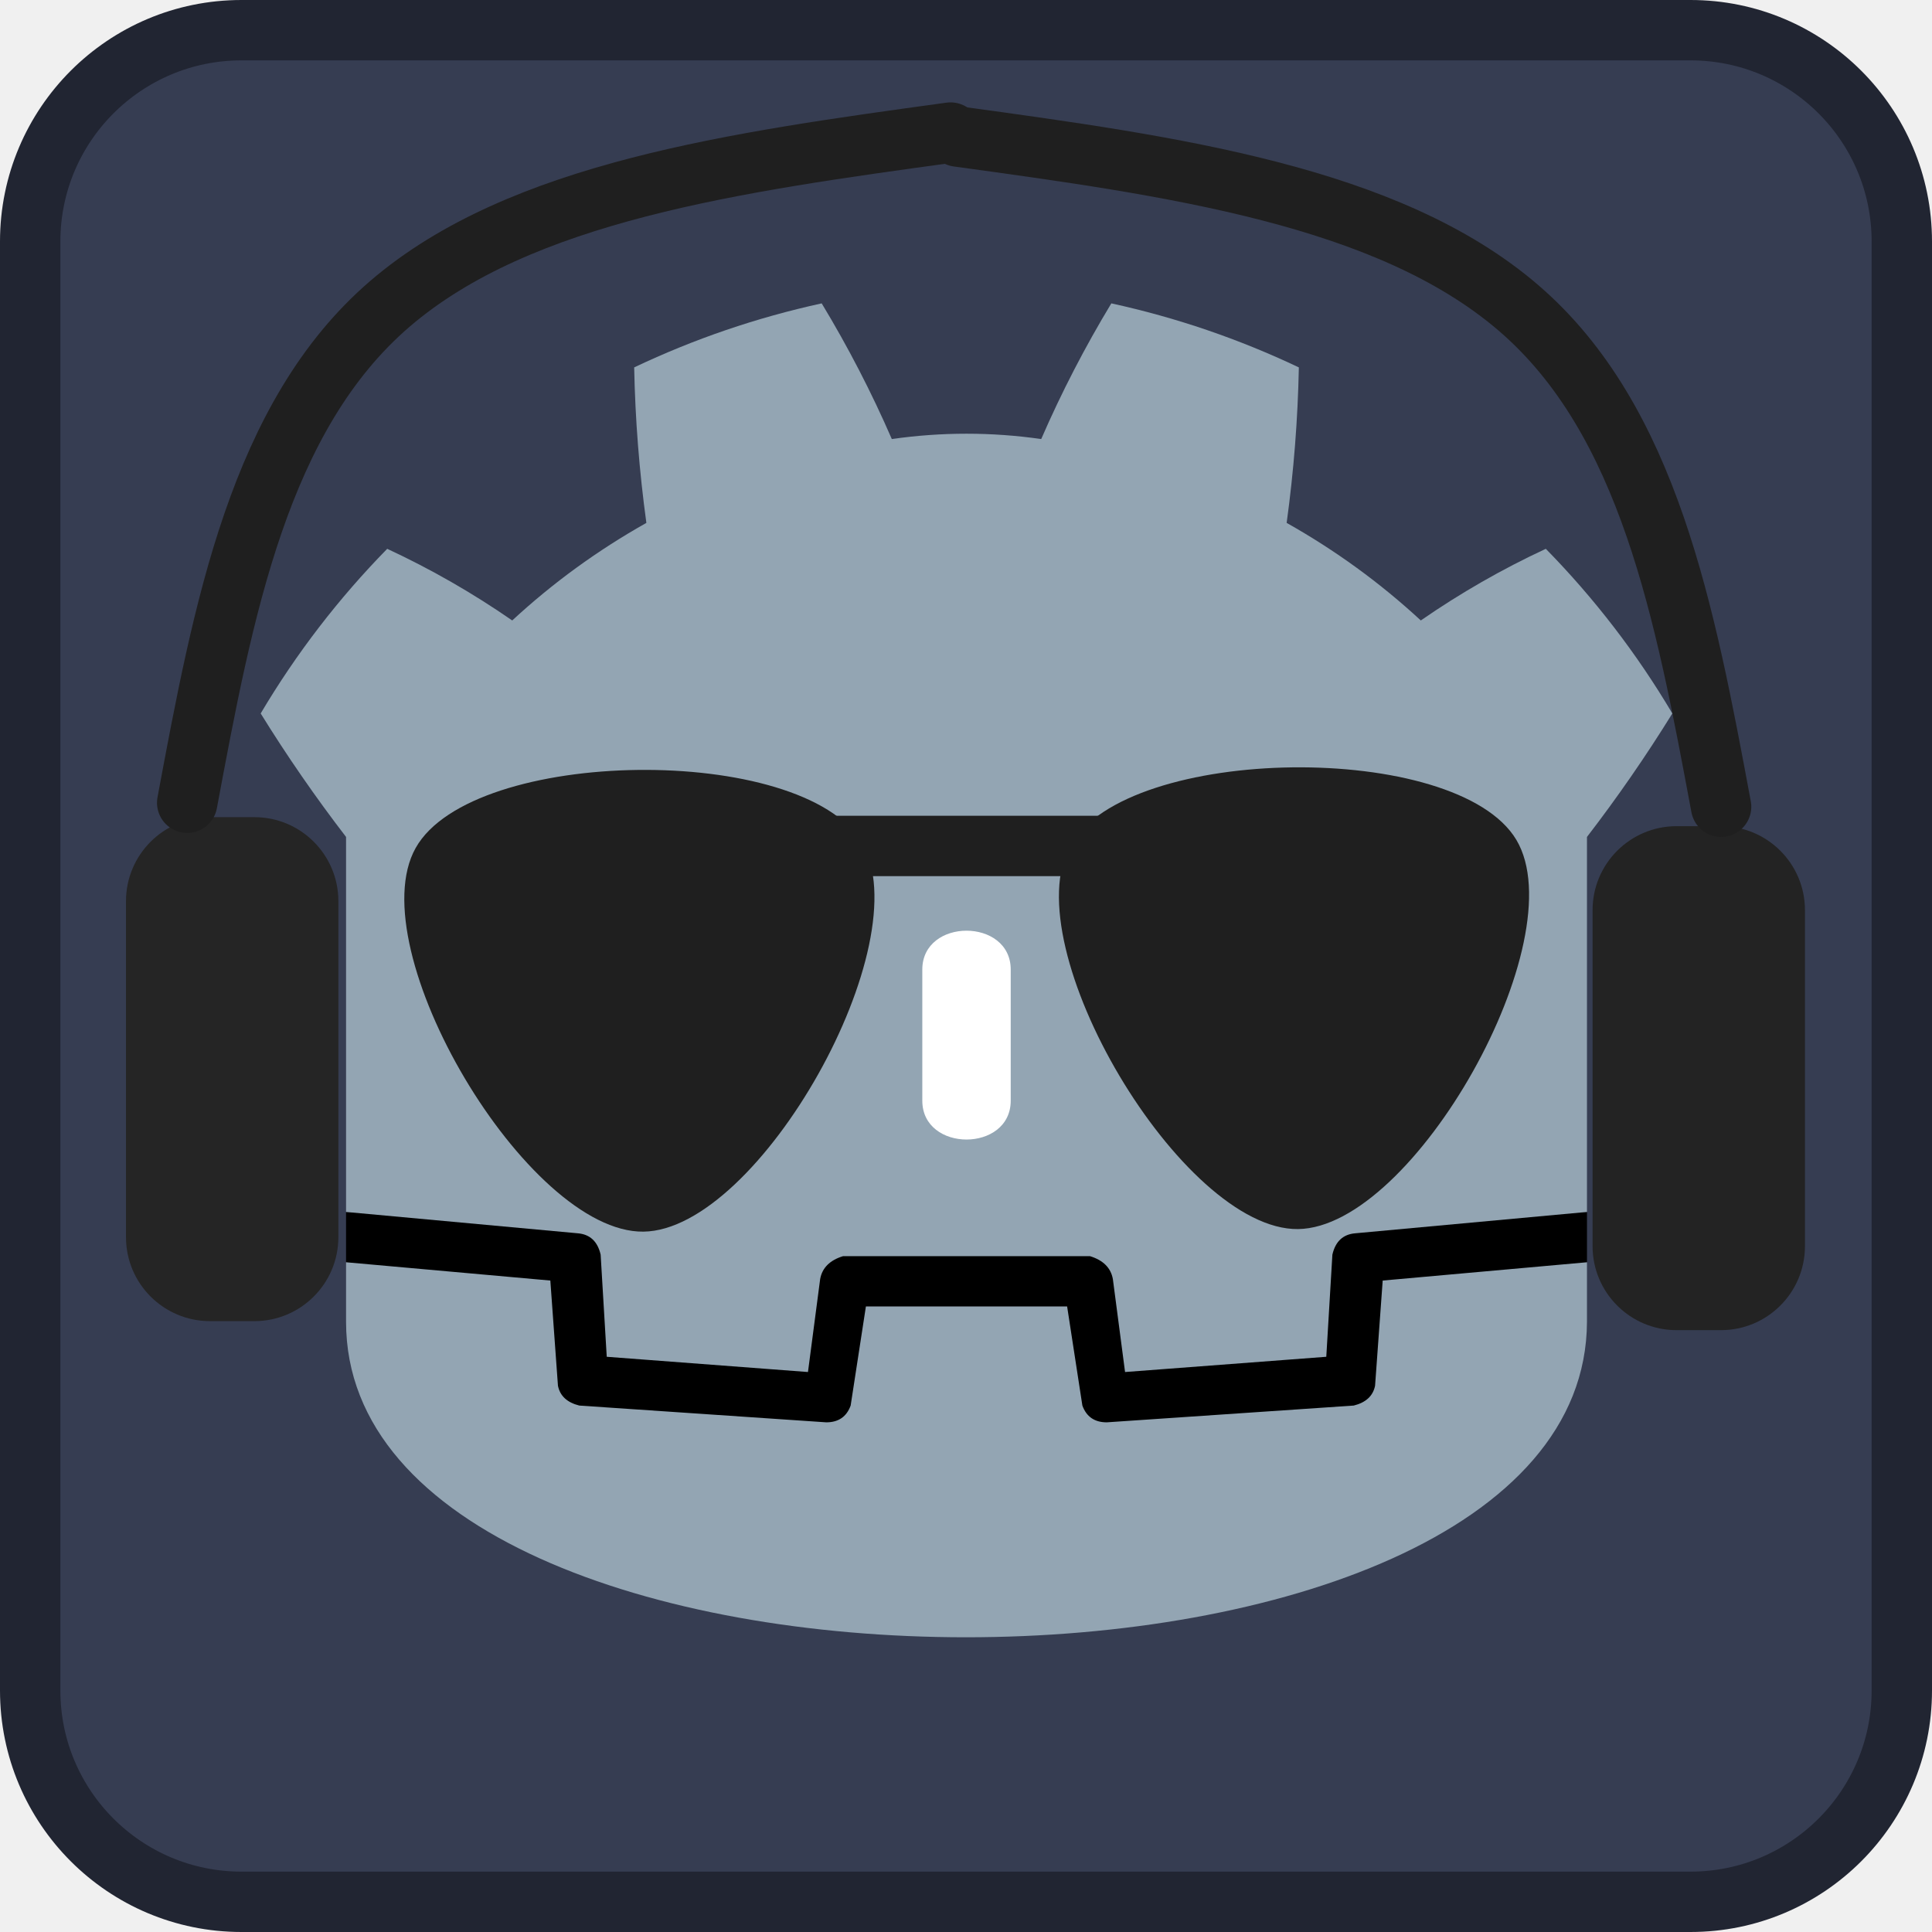
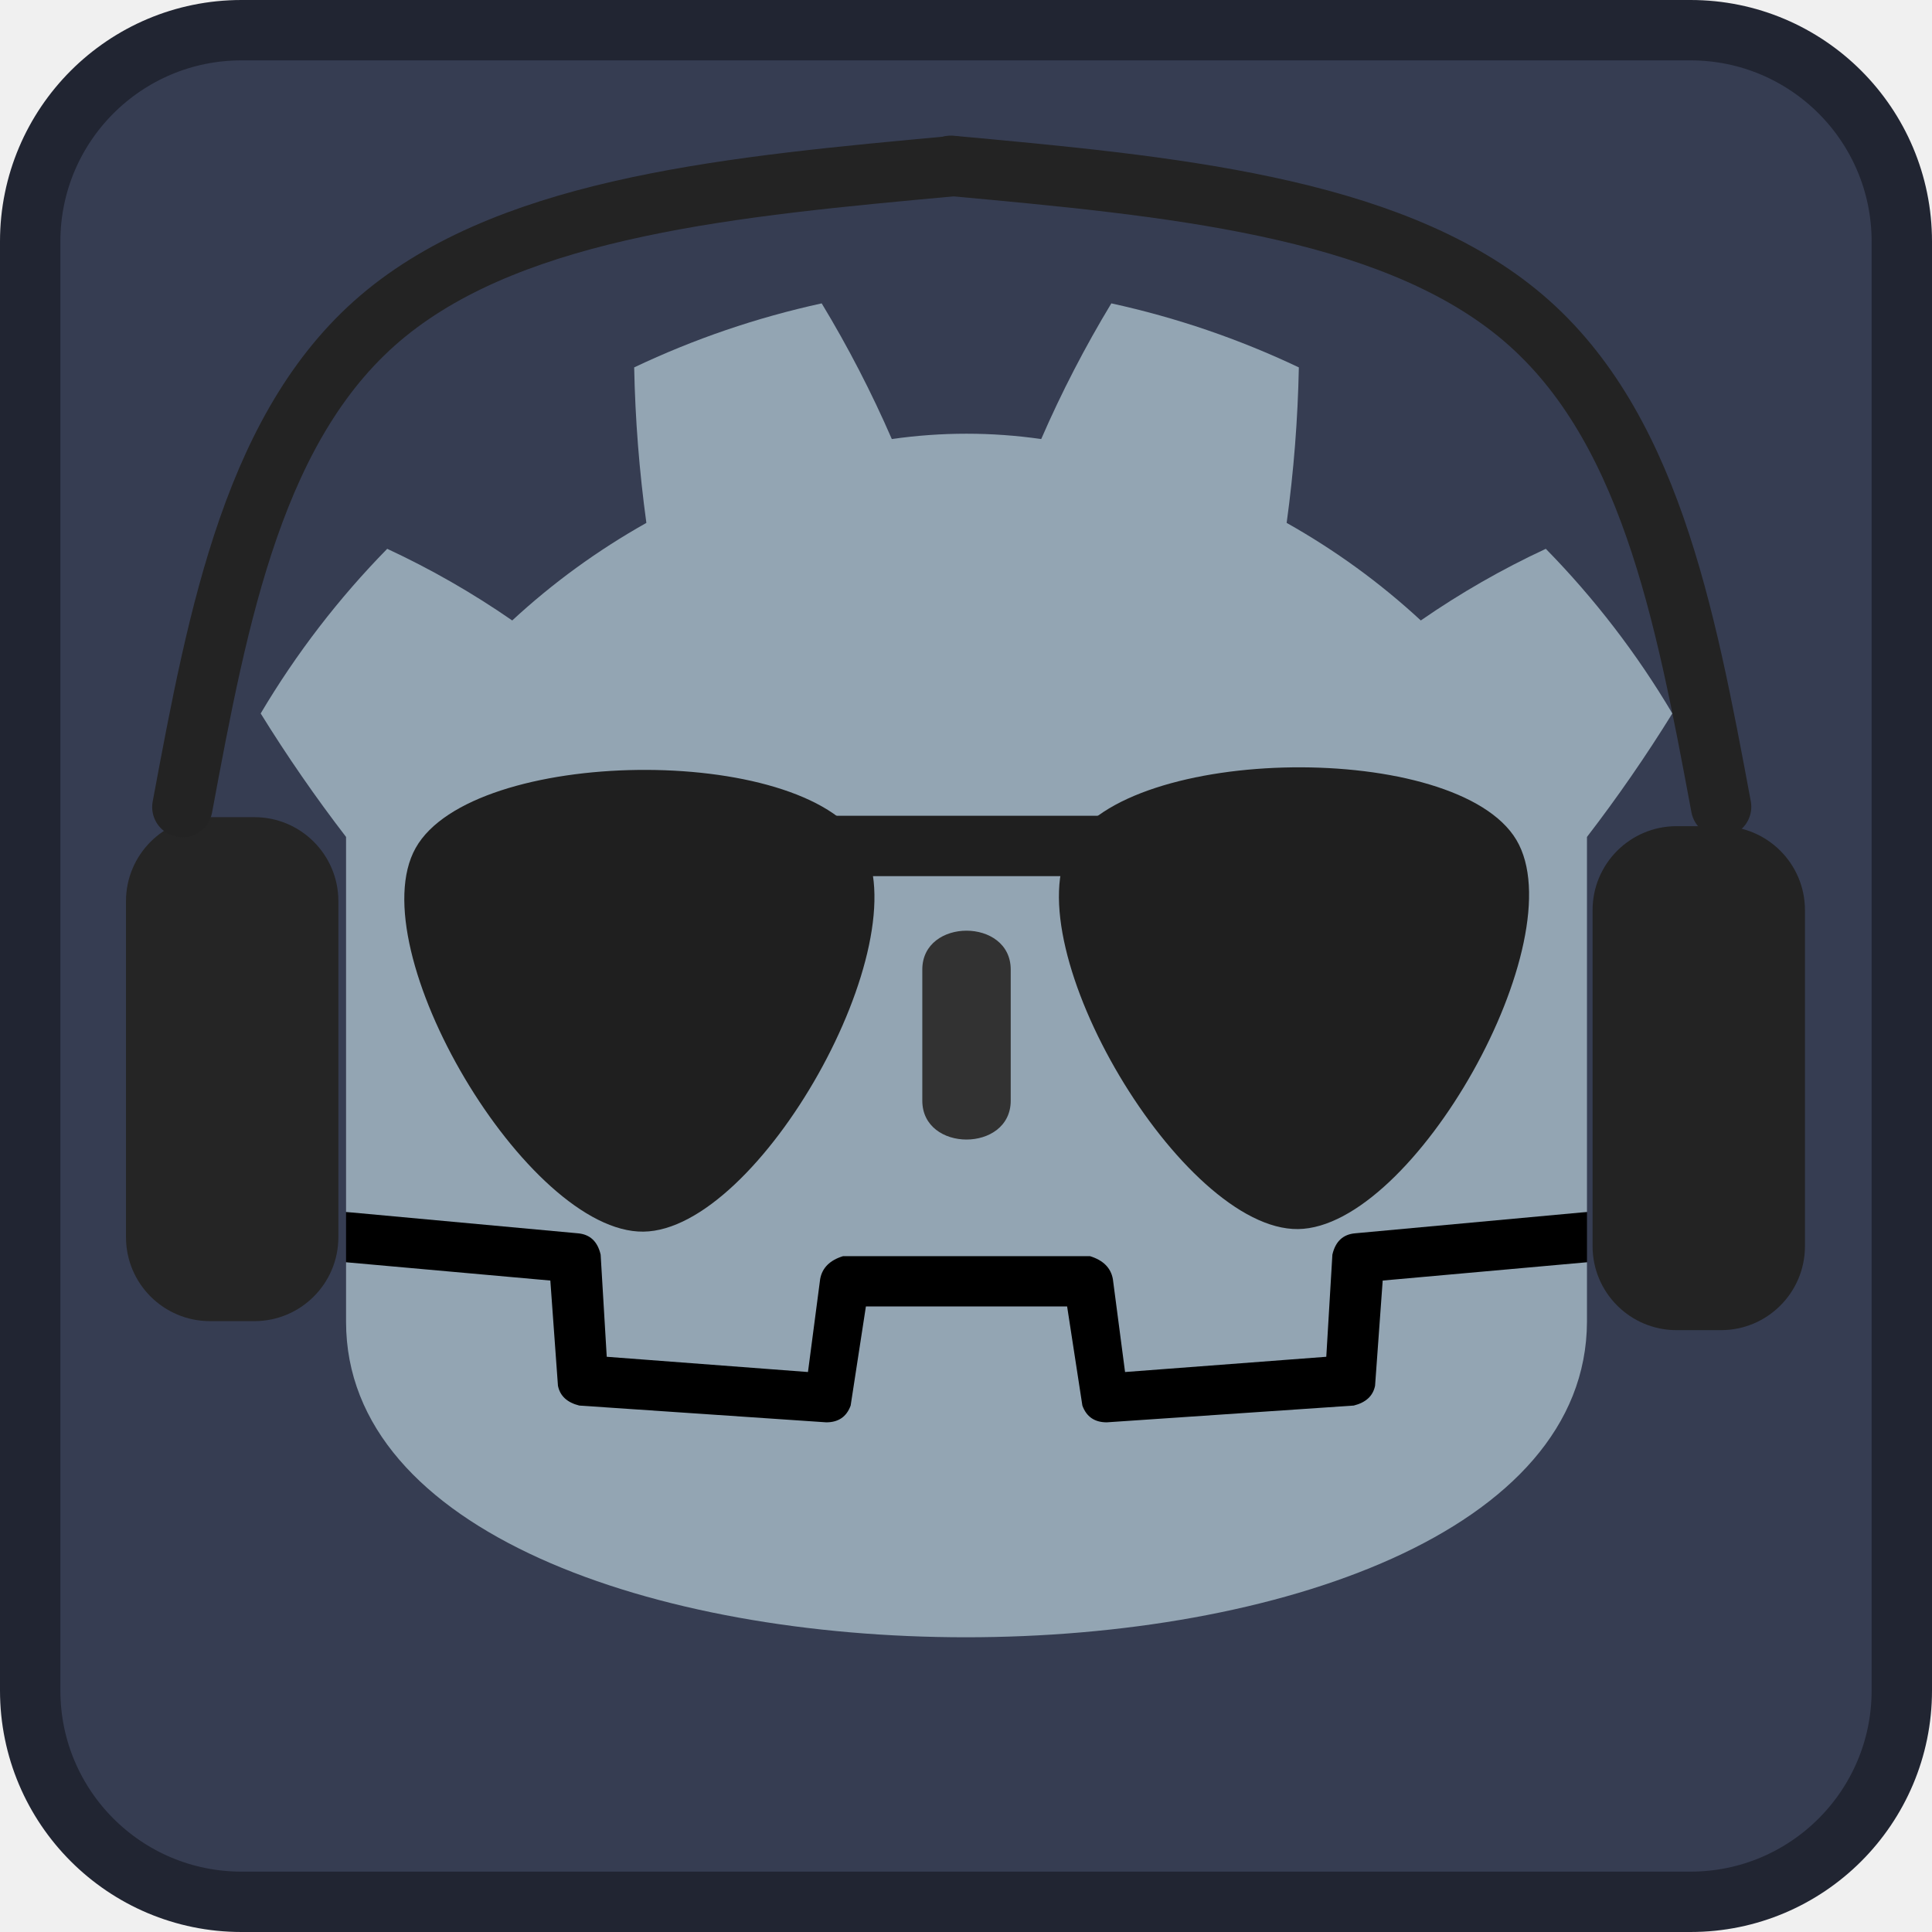
<svg xmlns="http://www.w3.org/2000/svg" width="128" height="128" version="1.1" id="svg6">
  <defs id="defs6">
    </defs>
  <rect width="124" height="124" x="2" y="2" fill="#363d52" stroke="#212532" stroke-width="4" rx="14" id="rect1" />
  <g fill="#fff" transform="translate(12.322 12.322)scale(.101)" id="g4">
    <path d="M105 673v33q407 354 814 0v-33z" id="path1" style="fill:#000000" />
    <path fill="#478cbf" d="m105 673 152 14q12 1 15 14l4 67 132 10 8-61q2-11 15-15h162q13 4 15 15l8 61 132-10 4-67q3-13 15-14l152-14V427q30-39 56-81-35-59-83-108-43 20-82 47-40-37-88-64 7-51 8-102-59-28-123-42-26 43-46 89-49-7-98 0-20-46-46-89-64 14-123 42 1 51 8 102-48 27-88 64-39-27-82-47-48 49-83 108 26 42 56 81zm0 33v39c0 276 813 276 814 0v-39l-134 12-5 69q-2 10-14 13l-162 11q-12 0-16-11l-10-65H446l-10 65q-4 11-16 11l-162-11q-12-3-14-13l-5-69z" id="path2" style="fill:#93a5b3;fill-opacity:1" />
-     <path d="M483 600c0 34 58 34 58 0v-86c0-34-58-34-58 0z" id="path3" />
+     <path d="M483 600c0 34 58 34 58 0v-86c0-34-58-34-58 0z" id="path3" style="fill:#323232;fill-opacity:1" />
    <circle cx="725" cy="526" r="90" id="circle3" />
    <circle cx="299" cy="526" r="90" id="circle4" />
  </g>
  <g fill="#414042" transform="translate(12.322 12.322)scale(.101)" id="g6">
    <circle cx="307" cy="532" r="60" id="circle5" />
    <circle cx="717" cy="532" r="60" id="circle6" />
  </g>
  <rect style="fill:#252525;fill-opacity:1;stroke:none;stroke-width:13.445;stroke-linecap:round;paint-order:stroke fill markers" id="rect6" width="14.071" height="33.39" x="8.347" y="54.139" ry="5.565" />
  <rect style="fill:#232323;fill-opacity:1;stroke:none;stroke-width:13.445;stroke-linecap:round;paint-order:stroke fill markers" id="rect6-6" width="14.071" height="33.39" x="105.512" y="54.736" ry="5.565" />
  <path style="fill:#1f1f1f;fill-opacity:1;stroke:none;stroke-width:15.118;stroke-linecap:round;paint-order:stroke fill markers" id="path6" d="M 34.821,44.837 C 25.369,45.589 10.066,23.363 14.14,14.802 18.215,6.241 45.115,4.101 50.492,11.91 55.869,19.719 44.272,44.086 34.821,44.837 Z" transform="matrix(0.8087931,0.0545286,-0.0545286,0.8087931,16.90966,43.43703)" />
  <path style="fill:#1f1f1f;fill-opacity:1;stroke:none;stroke-width:15.118;stroke-linecap:round;paint-order:stroke fill markers" id="path6-5" d="M 34.821,44.837 C 25.369,45.589 10.066,23.363 14.14,14.802 18.215,6.241 45.115,4.101 50.492,11.91 55.869,19.719 44.272,44.086 34.821,44.837 Z" transform="matrix(0.8087931,0.0545286,-0.0545286,0.8087931,60.28017,43.26682)" />
  <path style="fill:#1f1f1f;fill-opacity:1;stroke:#1f1f1f;stroke-width:4;stroke-linecap:round;stroke-dasharray:none;stroke-opacity:1;paint-order:stroke fill markers" d="M 55.331,56.047 H 72.98" id="path7" />
-   <path style="fill:none;fill-opacity:1;stroke:#1f1f1f;stroke-width:4;stroke-linecap:round;stroke-dasharray:none;stroke-opacity:1;paint-order:stroke fill markers" d="M 12.402,53.185 C 14.792,40.371 17.181,27.558 25.836,20.127 34.492,12.696 48.734,10.739 62.977,8.783" id="path8" />
-   <path style="fill:none;fill-opacity:1;stroke:#1f1f1f;stroke-width:4;stroke-linecap:round;stroke-dasharray:none;stroke-opacity:1;paint-order:stroke fill markers" d="M 12.402,53.185 C 14.792,40.371 17.181,27.558 25.836,20.127 34.492,12.696 48.734,10.739 62.977,8.783" id="path8-6" transform="matrix(-1,0,0,1,126.4296,0.2632782)" />
+   <path style="fill:none;fill-opacity:1;stroke:#232323;stroke-width:4;stroke-linecap:round;stroke-dasharray:none;stroke-opacity:1;paint-order:stroke fill markers" d="M 12.402,53.185 C 14.792,40.371 17.181,27.558 25.916,20.46 34.651,13.362 49.046,12.042 63.441,10.722" id="path8-6" transform="matrix(-1,0,0,1,126.4296,0.2632782)" />
+   <path style="fill:none;fill-opacity:1;stroke:#232323;stroke-width:4;stroke-linecap:round;stroke-dasharray:none;stroke-opacity:1;paint-order:stroke fill markers" d="M 12.402,53.185 C 14.792,40.371 17.181,27.558 25.916,20.46 34.651,13.362 49.046,12.042 63.441,10.722" id="path8-6-4" transform="translate(-0.3196334,0.2844075)" />
</svg>
